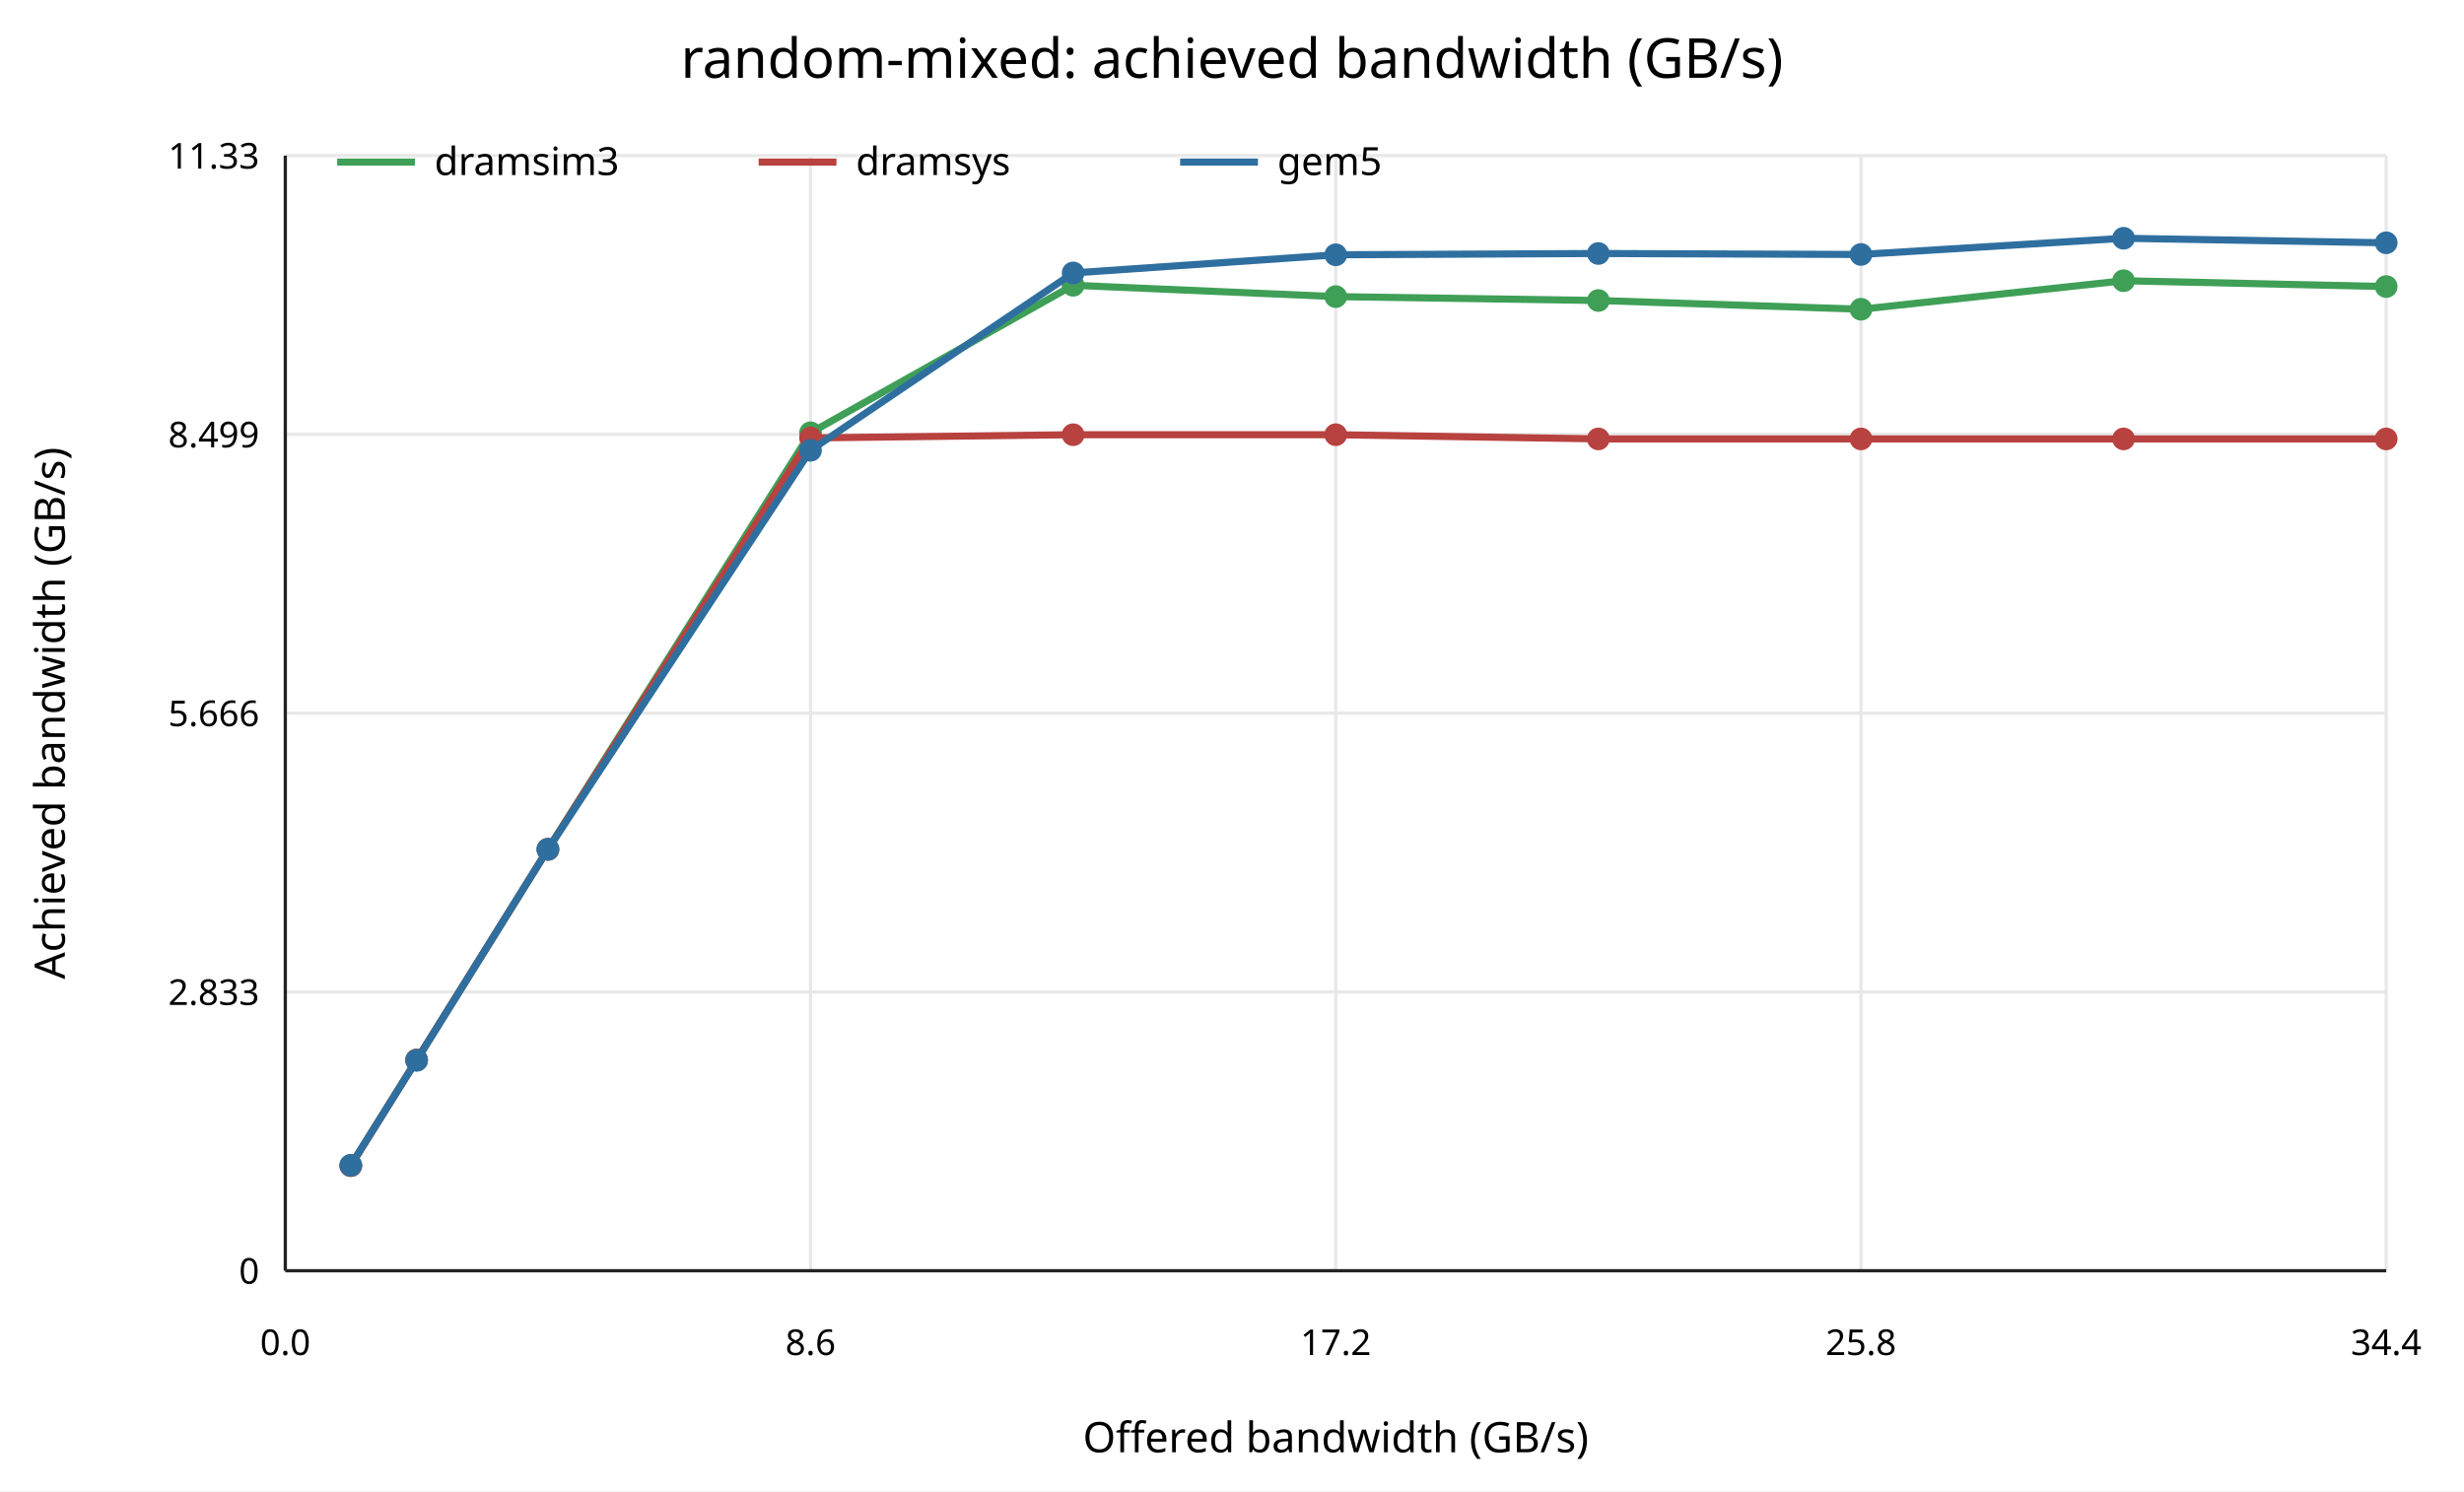
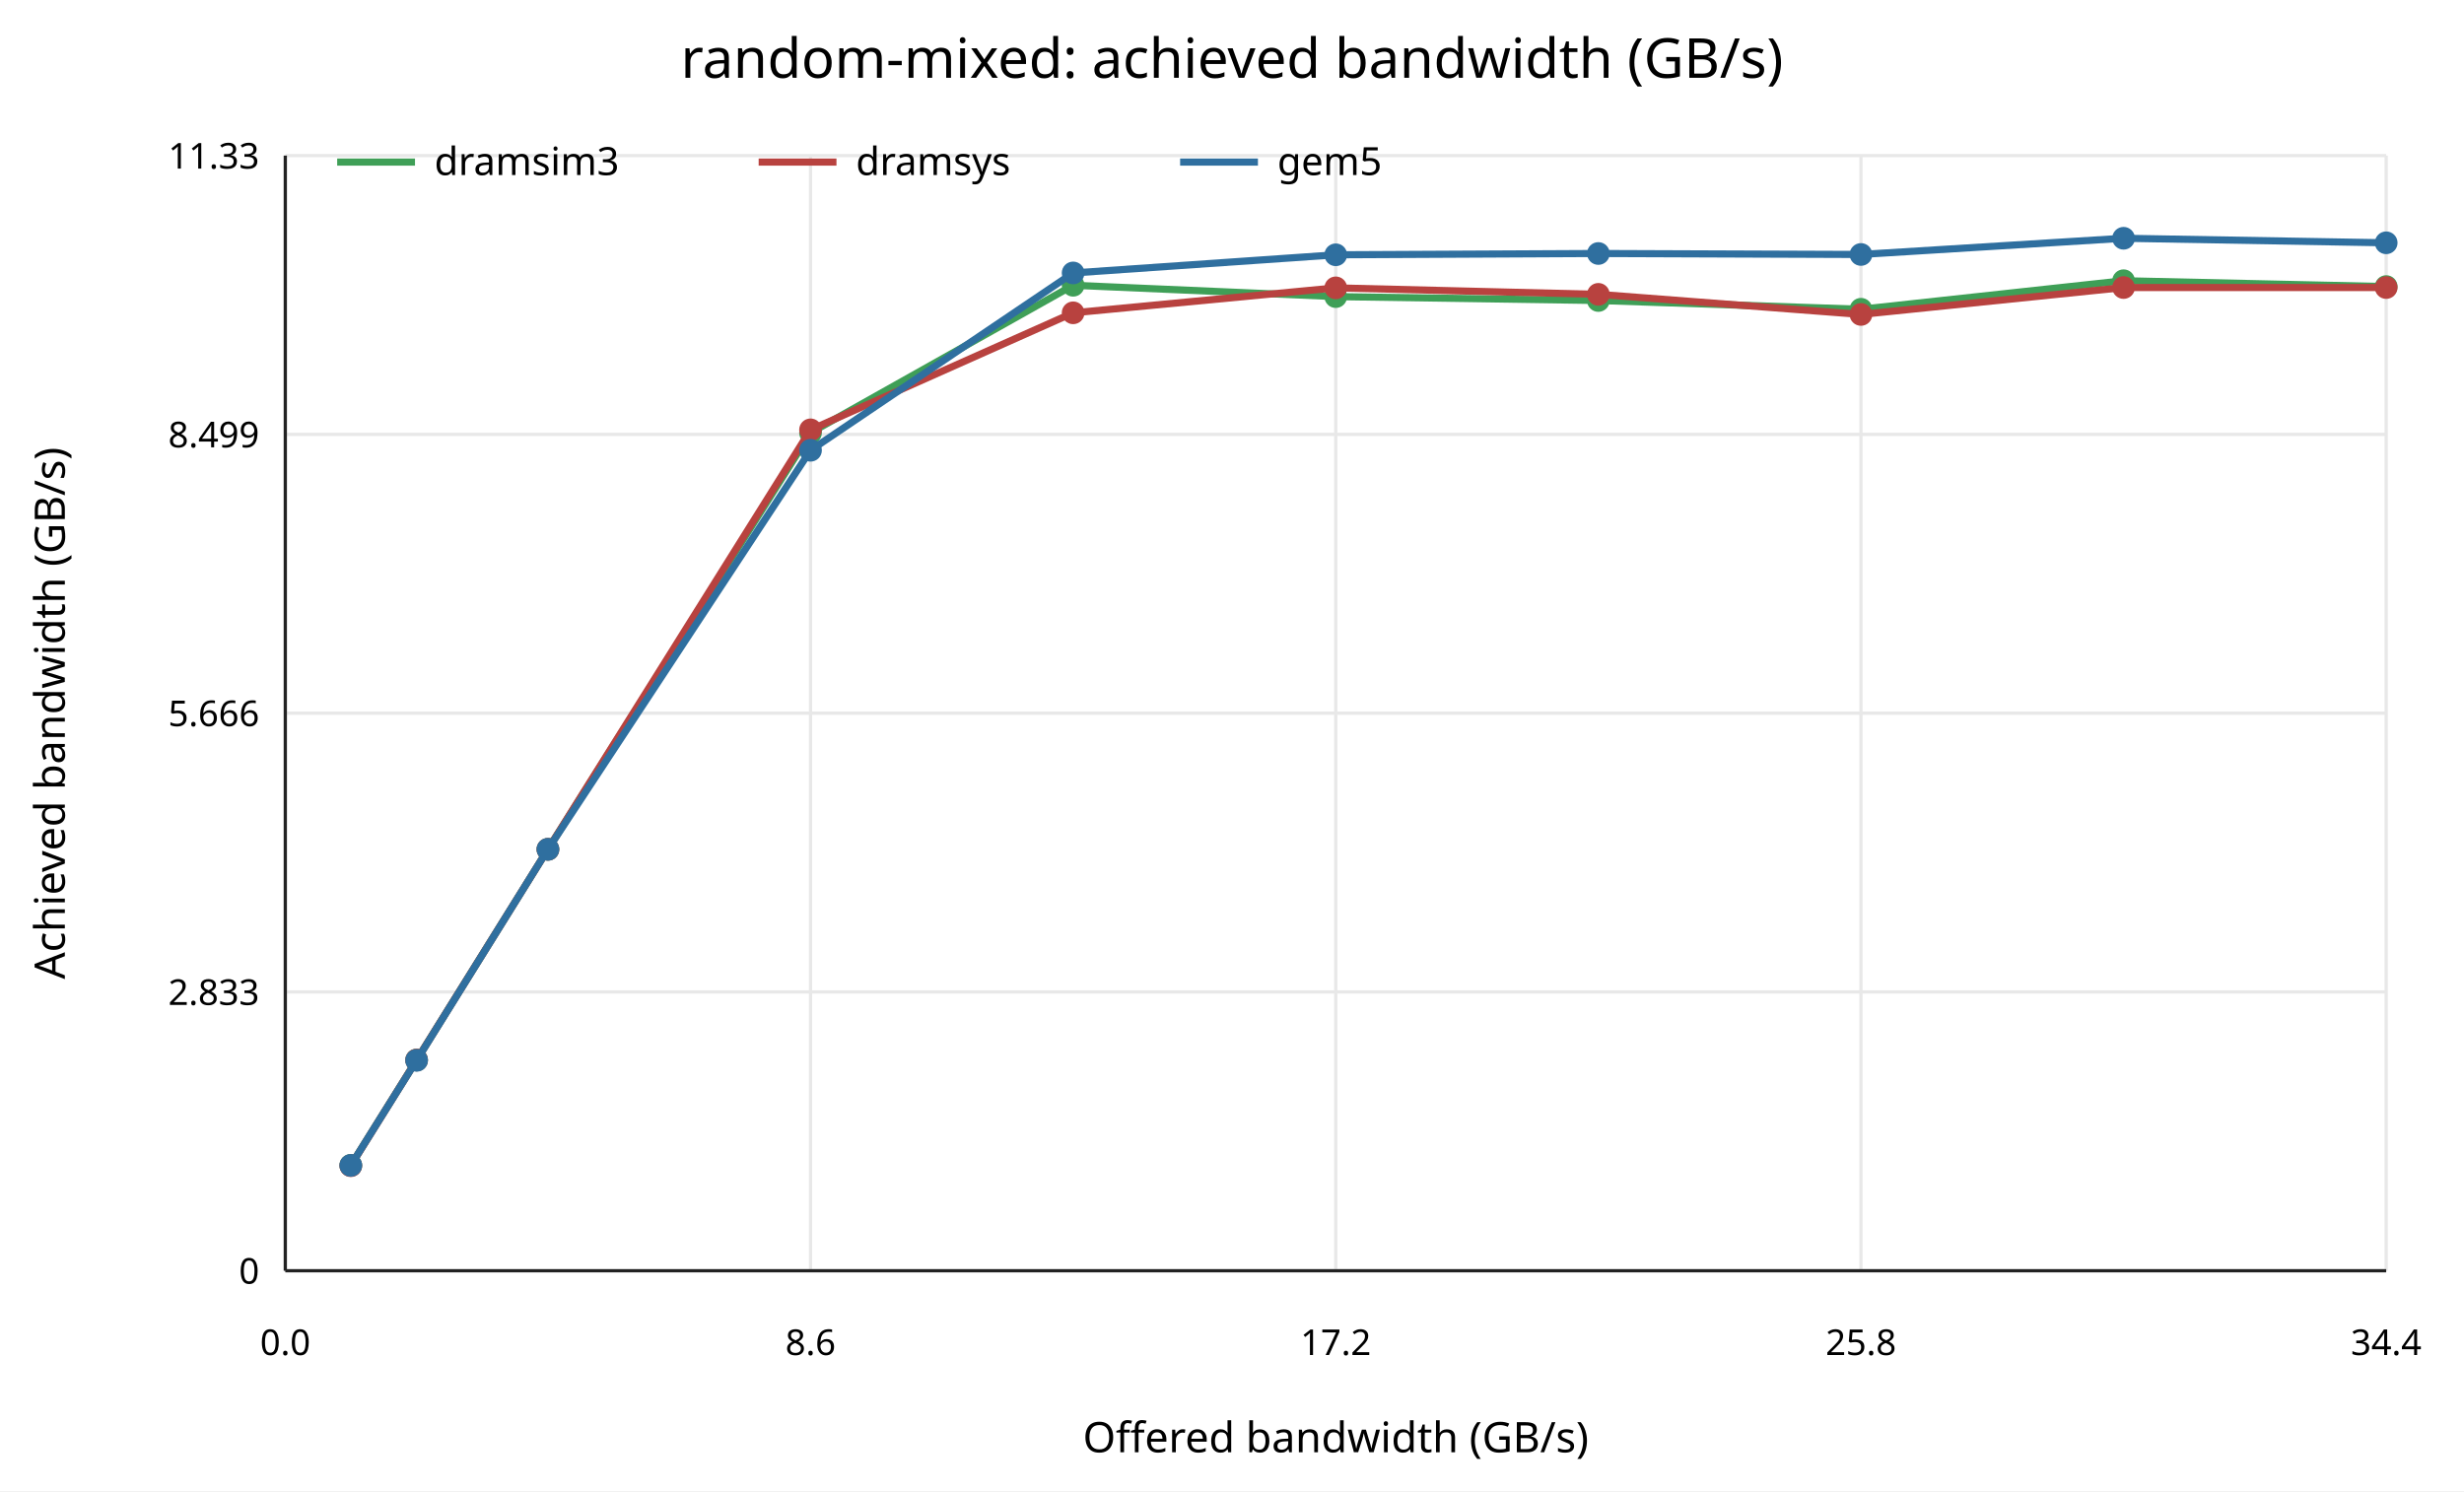
<svg xmlns="http://www.w3.org/2000/svg" width="760" height="460" viewBox="0 0 760 460">
  <rect width="100%" height="100%" fill="#ffffff" />
  <text x="380.0" y="24" text-anchor="middle" font-family="sans-serif" font-size="17">random-mixed: achieved bandwidth (GB/s)</text>
  <line x1="88.0" y1="48" x2="88.0" y2="392" stroke="#e8e8e8" />
  <text x="88.0" y="418" text-anchor="middle" font-family="sans-serif" font-size="11">0.0</text>
  <line x1="250.0" y1="48" x2="250.0" y2="392" stroke="#e8e8e8" />
  <text x="250.0" y="418" text-anchor="middle" font-family="sans-serif" font-size="11">8.6</text>
  <line x1="412.0" y1="48" x2="412.0" y2="392" stroke="#e8e8e8" />
  <text x="412.0" y="418" text-anchor="middle" font-family="sans-serif" font-size="11">17.2</text>
  <line x1="574.0" y1="48" x2="574.0" y2="392" stroke="#e8e8e8" />
  <text x="574.0" y="418" text-anchor="middle" font-family="sans-serif" font-size="11">25.8</text>
  <line x1="736.0" y1="48" x2="736.0" y2="392" stroke="#e8e8e8" />
  <text x="736.0" y="418" text-anchor="middle" font-family="sans-serif" font-size="11">34.4</text>
  <line x1="88" y1="392.0" x2="736" y2="392.0" stroke="#e8e8e8" />
  <text x="80" y="396.0" text-anchor="end" font-family="sans-serif" font-size="11">0</text>
  <line x1="88" y1="306.0" x2="736" y2="306.0" stroke="#e8e8e8" />
  <text x="80" y="310.0" text-anchor="end" font-family="sans-serif" font-size="11">2.833</text>
  <line x1="88" y1="220.0" x2="736" y2="220.0" stroke="#e8e8e8" />
  <text x="80" y="224.0" text-anchor="end" font-family="sans-serif" font-size="11">5.666</text>
  <line x1="88" y1="134.0" x2="736" y2="134.0" stroke="#e8e8e8" />
  <text x="80" y="138.0" text-anchor="end" font-family="sans-serif" font-size="11">8.499</text>
  <line x1="88" y1="48.0" x2="736" y2="48.0" stroke="#e8e8e8" />
  <text x="80" y="52.0" text-anchor="end" font-family="sans-serif" font-size="11">11.33</text>
  <line x1="88" y1="392" x2="736" y2="392" stroke="#222" />
  <line x1="88" y1="48" x2="88" y2="392" stroke="#222" />
  <text x="412.0" y="448" text-anchor="middle" font-family="sans-serif" font-size="13">Offered bandwidth (GB/s)</text>
  <text x="20" y="220.0" text-anchor="middle" font-family="sans-serif" font-size="13" transform="rotate(-90 20 220.0)">Achieved bandwidth (GB/s)</text>
  <polyline fill="none" stroke="#3f9f57" stroke-width="2.2" points="108.2,359.5 128.5,327.0 169.0,262.0 250.0,133.5 331.0,88.0 412.0,91.5 493.0,92.7 574.0,95.4 655.0,86.6 736.0,88.4" />
  <circle cx="108.2" cy="359.5" r="3.5" fill="#3f9f57" />
  <circle cx="128.5" cy="327.0" r="3.5" fill="#3f9f57" />
  <circle cx="169.0" cy="262.0" r="3.5" fill="#3f9f57" />
  <circle cx="250.0" cy="133.5" r="3.5" fill="#3f9f57" />
  <circle cx="331.0" cy="88.0" r="3.5" fill="#3f9f57" />
  <circle cx="412.0" cy="91.5" r="3.5" fill="#3f9f57" />
  <circle cx="493.0" cy="92.7" r="3.5" fill="#3f9f57" />
  <circle cx="574.0" cy="95.4" r="3.5" fill="#3f9f57" />
  <circle cx="655.0" cy="86.6" r="3.5" fill="#3f9f57" />
  <circle cx="736.0" cy="88.4" r="3.5" fill="#3f9f57" />
  <line x1="104" y1="50" x2="128" y2="50" stroke="#3f9f57" stroke-width="2.2" />
  <text x="134" y="54" font-family="sans-serif" font-size="12">dramsim3</text>
-   <polyline fill="none" stroke="#b8423f" stroke-width="2.2" points="108.2,359.6 128.5,327.0 169.0,262.0 250.0,135.1 331.0,134.1 412.0,134.1 493.0,135.4 574.0,135.4 655.0,135.4 736.0,135.4" />
+   <polyline fill="none" stroke="#b8423f" stroke-width="2.2" points="108.2,359.6 128.5,327.0 169.0,262.0 250.0,132.6 331.0,96.5 412.0,88.8 493.0,90.8 574.0,97.0 655.0,88.7 736.0,88.7" />
  <circle cx="108.2" cy="359.6" r="3.5" fill="#b8423f" />
  <circle cx="128.5" cy="327.0" r="3.5" fill="#b8423f" />
  <circle cx="169.0" cy="262.0" r="3.5" fill="#b8423f" />
-   <circle cx="250.0" cy="135.1" r="3.5" fill="#b8423f" />
-   <circle cx="331.0" cy="134.1" r="3.5" fill="#b8423f" />
-   <circle cx="412.0" cy="134.1" r="3.5" fill="#b8423f" />
-   <circle cx="493.0" cy="135.4" r="3.5" fill="#b8423f" />
-   <circle cx="574.0" cy="135.4" r="3.5" fill="#b8423f" />
-   <circle cx="655.0" cy="135.4" r="3.5" fill="#b8423f" />
-   <circle cx="736.0" cy="135.4" r="3.5" fill="#b8423f" />
+   <circle cx="250.0" cy="132.6" r="3.5" fill="#b8423f" />
+   <circle cx="331.0" cy="96.5" r="3.5" fill="#b8423f" />
+   <circle cx="412.0" cy="88.8" r="3.5" fill="#b8423f" />
+   <circle cx="493.0" cy="90.8" r="3.5" fill="#b8423f" />
+   <circle cx="574.0" cy="97.0" r="3.5" fill="#b8423f" />
+   <circle cx="655.0" cy="88.7" r="3.5" fill="#b8423f" />
+   <circle cx="736.0" cy="88.7" r="3.5" fill="#b8423f" />
  <line x1="234" y1="50" x2="258" y2="50" stroke="#b8423f" stroke-width="2.2" />
  <text x="264" y="54" font-family="sans-serif" font-size="12">dramsys</text>
  <polyline fill="none" stroke="#2f6f9f" stroke-width="2.2" points="108.2,359.5 128.5,327.1 169.0,262.0 250.0,138.9 331.0,84.2 412.0,78.6 493.0,78.2 574.0,78.5 655.0,73.5 736.0,74.9" />
  <circle cx="108.2" cy="359.5" r="3.5" fill="#2f6f9f" />
  <circle cx="128.5" cy="327.1" r="3.5" fill="#2f6f9f" />
  <circle cx="169.0" cy="262.0" r="3.5" fill="#2f6f9f" />
  <circle cx="250.0" cy="138.9" r="3.5" fill="#2f6f9f" />
  <circle cx="331.0" cy="84.2" r="3.5" fill="#2f6f9f" />
  <circle cx="412.0" cy="78.6" r="3.5" fill="#2f6f9f" />
  <circle cx="493.0" cy="78.2" r="3.5" fill="#2f6f9f" />
  <circle cx="574.0" cy="78.5" r="3.5" fill="#2f6f9f" />
  <circle cx="655.0" cy="73.5" r="3.5" fill="#2f6f9f" />
  <circle cx="736.0" cy="74.9" r="3.5" fill="#2f6f9f" />
  <line x1="364" y1="50" x2="388" y2="50" stroke="#2f6f9f" stroke-width="2.2" />
  <text x="394" y="54" font-family="sans-serif" font-size="12">gem5</text>
</svg>
